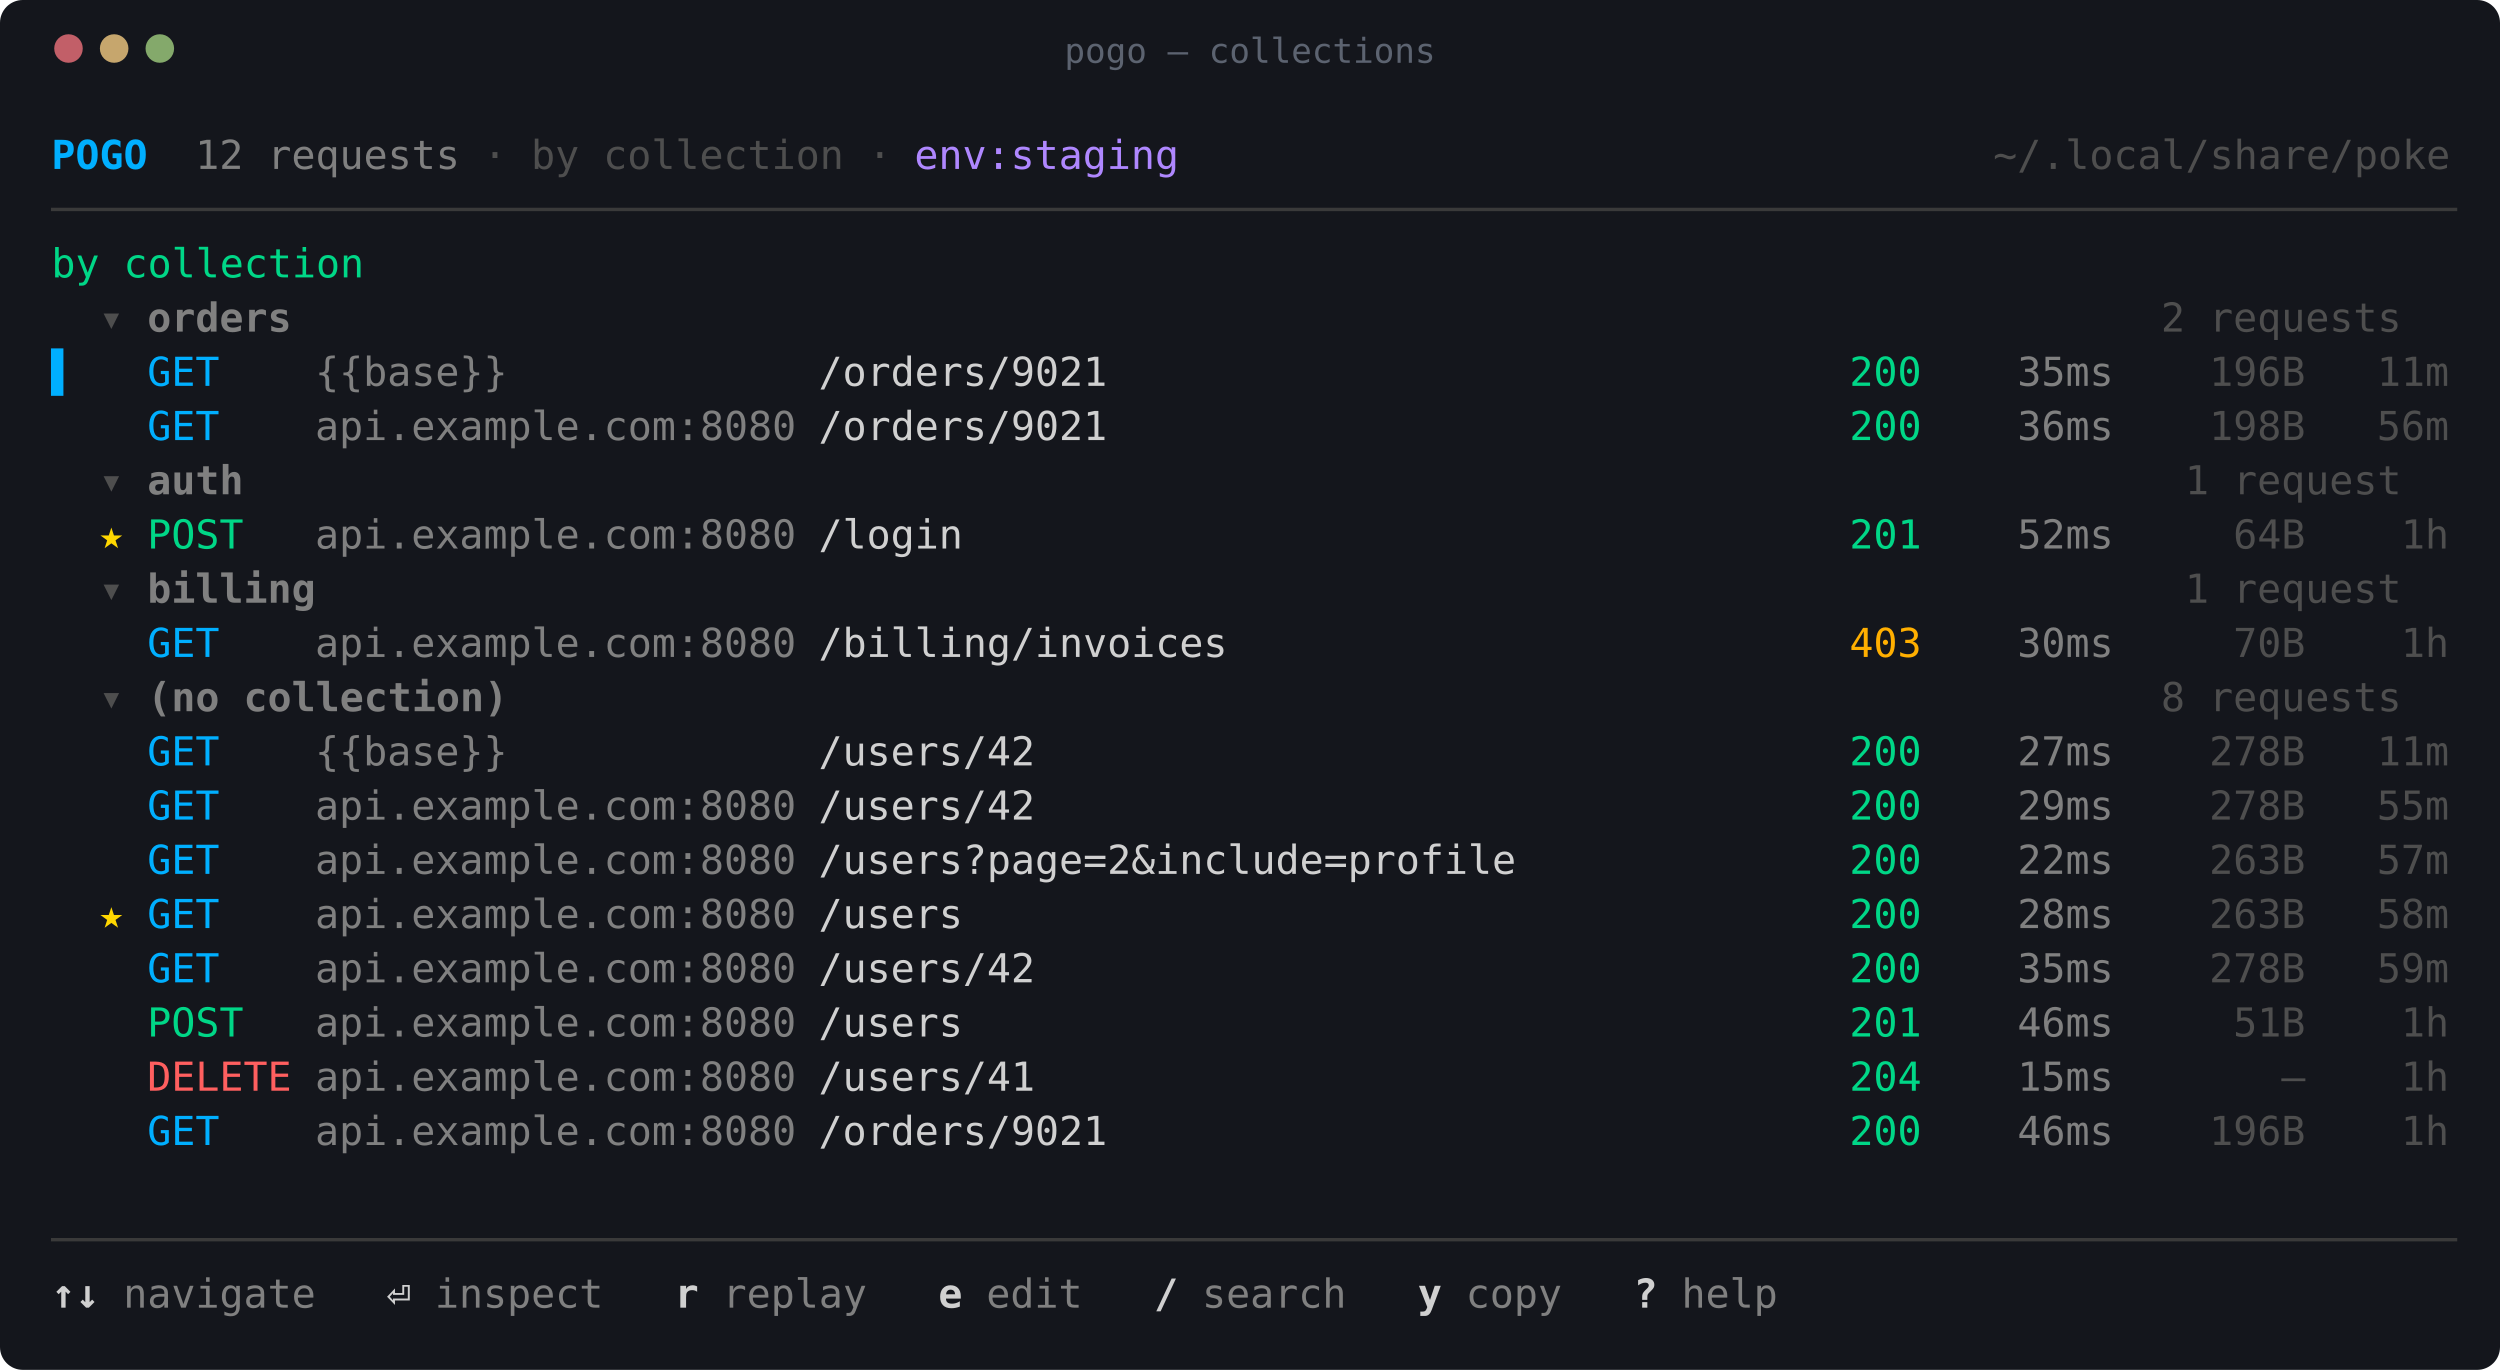
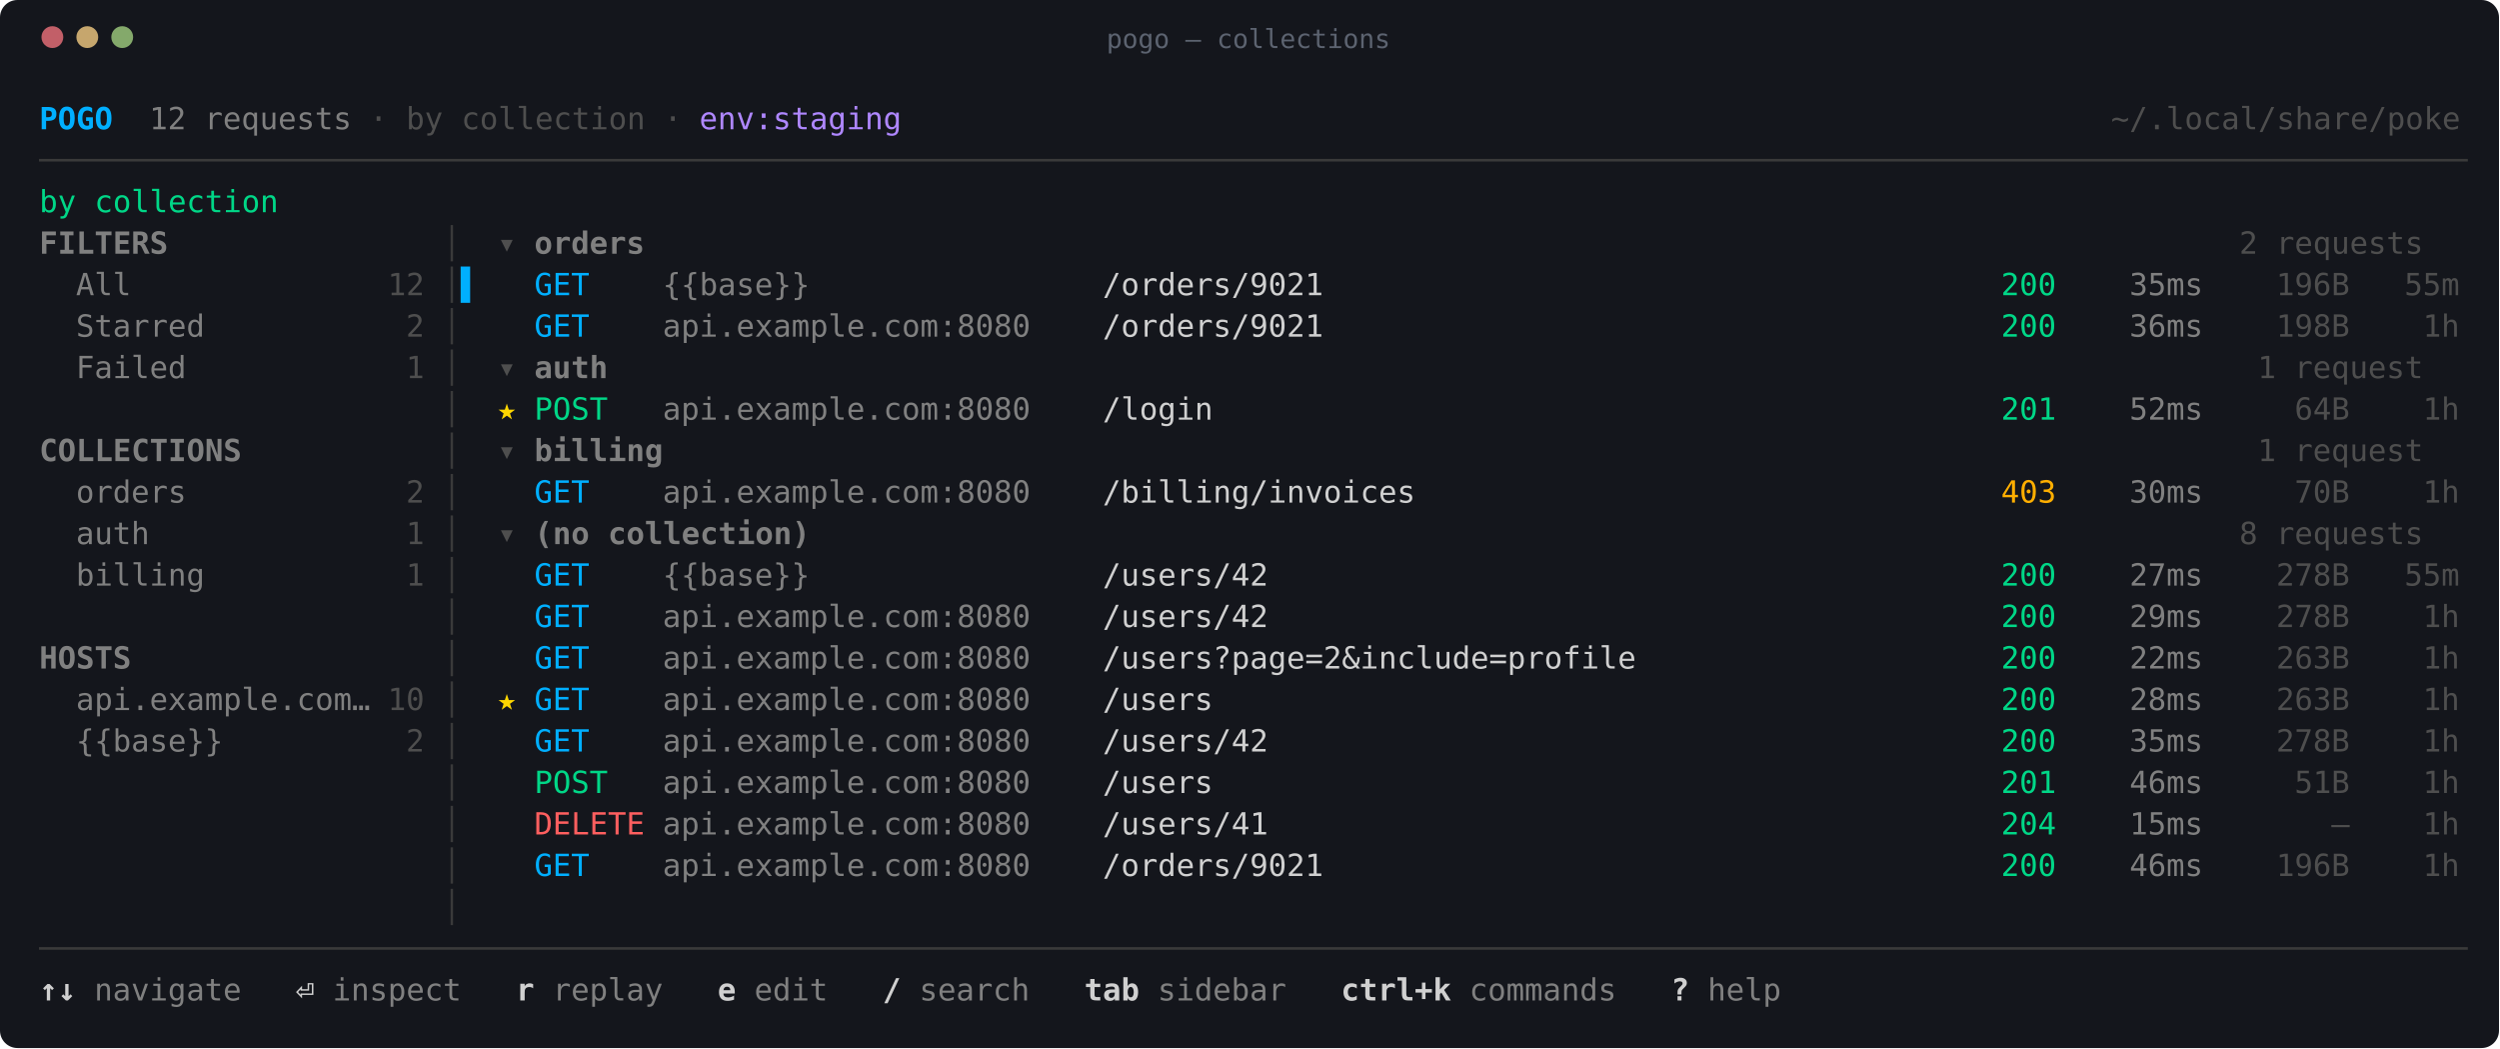
- <svg xmlns="http://www.w3.org/2000/svg" width="876" height="480" viewBox="0 0 876 480" font-family="ui-monospace,SFMono-Regular,Menlo,Consolas,'DejaVu Sans Mono',monospace" font-size="14.0">
-   <rect width="876" height="480" rx="8" fill="#14161c" />
+ <svg xmlns="http://www.w3.org/2000/svg" width="1145" height="480" viewBox="0 0 1145 480" font-family="ui-monospace,SFMono-Regular,Menlo,Consolas,'DejaVu Sans Mono',monospace" font-size="14.0">
+   <rect width="1145" height="480" rx="8" fill="#14161c" />
  <circle cx="24" cy="17" r="5" fill="#e06c75" opacity="0.85" />
  <circle cx="40" cy="17" r="5" fill="#e5c07b" opacity="0.85" />
  <circle cx="56" cy="17" r="5" fill="#98c379" opacity="0.85" />
-   <text x="438" y="22" fill="#5c6370" font-size="12" text-anchor="middle">pogo — collections</text>
+   <text x="572" y="22" fill="#5c6370" font-size="12" text-anchor="middle">pogo — collections</text>
  <text x="18.0" y="59.2" fill="#00afff" font-weight="600" xml:space="preserve">POGO</text>
  <text x="51.6" y="59.2" fill="#c8ccd4" xml:space="preserve">  </text>
  <text x="68.4" y="59.2" fill="#808080" xml:space="preserve">12 requests</text>
  <text x="160.8" y="59.2" fill="#4e4e4e" xml:space="preserve"> · by collection · </text>
  <text x="320.4" y="59.2" fill="#af87ff" xml:space="preserve">env:staging</text>
-   <text x="412.8" y="59.2" fill="#c8ccd4" xml:space="preserve">                                  </text>
-   <text x="698.4" y="59.2" fill="#4e4e4e" xml:space="preserve">~/.local/share/poke</text>
-   <text x="18.0" y="78.2" fill="#3a3a3a" xml:space="preserve">────────────────────────────────────────────────────────────────────────────────────────────────────</text>
+   <text x="412.8" y="59.2" fill="#c8ccd4" xml:space="preserve">                                                                  </text>
+   <text x="967.2" y="59.2" fill="#4e4e4e" xml:space="preserve">~/.local/share/poke</text>
+   <text x="18.0" y="78.2" fill="#3a3a3a" xml:space="preserve">────────────────────────────────────────────────────────────────────────────────────────────────────────────────────────────────────</text>
  <text x="18.0" y="97.2" fill="#00d787" xml:space="preserve">by collection</text>
-   <text x="127.2" y="97.2" fill="#c8ccd4" xml:space="preserve">                                                                                       </text>
-   <text x="18.0" y="116.2" fill="#c8ccd4" xml:space="preserve">  </text>
-   <text x="34.8" y="116.2" fill="#4e4e4e" xml:space="preserve">▾</text>
-   <text x="43.2" y="116.2" fill="#c8ccd4" xml:space="preserve"> </text>
-   <text x="51.6" y="116.2" fill="#808080" font-weight="600" xml:space="preserve">orders</text>
-   <text x="102.0" y="116.2" fill="#c8ccd4" xml:space="preserve">                                                                              </text>
-   <text x="757.2" y="116.2" fill="#4e4e4e" xml:space="preserve">2 requests</text>
-   <text x="841.2" y="116.2" fill="#c8ccd4" xml:space="preserve">  </text>
-   <text x="18.0" y="135.2" fill="#00afff" font-weight="600" xml:space="preserve">▌ </text>
-   <text x="34.8" y="135.2" fill="#c8ccd4" xml:space="preserve">  </text>
-   <text x="51.6" y="135.2" fill="#00afff" xml:space="preserve">GET    </text>
-   <text x="110.4" y="135.2" fill="#808080" xml:space="preserve">{{base}}            </text>
-   <text x="278.4" y="135.2" fill="#c8ccd4" xml:space="preserve"> </text>
-   <text x="286.8" y="135.2" fill="#d0d0d0" xml:space="preserve">/orders/9021                             </text>
-   <text x="631.2" y="135.2" fill="#c8ccd4" xml:space="preserve"> </text>
-   <text x="639.6" y="135.2" fill="#00d787" xml:space="preserve"> 200</text>
-   <text x="673.2" y="135.2" fill="#c8ccd4" xml:space="preserve"> </text>
-   <text x="681.6" y="135.2" fill="#808080" xml:space="preserve">   35ms</text>
-   <text x="740.4" y="135.2" fill="#c8ccd4" xml:space="preserve"> </text>
-   <text x="748.8" y="135.2" fill="#4e4e4e" xml:space="preserve">   196B</text>
-   <text x="807.6" y="135.2" fill="#c8ccd4" xml:space="preserve"> </text>
-   <text x="816.0" y="135.2" fill="#4e4e4e" xml:space="preserve">  11m</text>
-   <text x="18.0" y="154.2" fill="#c8ccd4" xml:space="preserve">    </text>
-   <text x="51.6" y="154.2" fill="#00afff" xml:space="preserve">GET    </text>
-   <text x="110.4" y="154.2" fill="#808080" xml:space="preserve">api.example.com:8080</text>
-   <text x="278.4" y="154.2" fill="#c8ccd4" xml:space="preserve"> </text>
-   <text x="286.8" y="154.2" fill="#d0d0d0" xml:space="preserve">/orders/9021                             </text>
-   <text x="631.2" y="154.2" fill="#c8ccd4" xml:space="preserve"> </text>
-   <text x="639.6" y="154.2" fill="#00d787" xml:space="preserve"> 200</text>
-   <text x="673.2" y="154.2" fill="#c8ccd4" xml:space="preserve"> </text>
-   <text x="681.6" y="154.2" fill="#808080" xml:space="preserve">   36ms</text>
-   <text x="740.4" y="154.2" fill="#c8ccd4" xml:space="preserve"> </text>
-   <text x="748.8" y="154.2" fill="#4e4e4e" xml:space="preserve">   198B</text>
-   <text x="807.6" y="154.2" fill="#c8ccd4" xml:space="preserve"> </text>
-   <text x="816.0" y="154.2" fill="#4e4e4e" xml:space="preserve">  56m</text>
+   <text x="127.2" y="97.2" fill="#c8ccd4" xml:space="preserve">                                                                                                                       </text>
+   <text x="18.0" y="116.2" fill="#808080" font-weight="600" xml:space="preserve">FILTERS</text>
+   <text x="76.8" y="116.2" fill="#c8ccd4" xml:space="preserve">               </text>
+   <text x="202.8" y="116.2" fill="#3a3a3a" xml:space="preserve">│</text>
+   <text x="211.2" y="116.2" fill="#c8ccd4" xml:space="preserve">  </text>
+   <text x="228.0" y="116.2" fill="#4e4e4e" xml:space="preserve">▾</text>
+   <text x="236.4" y="116.2" fill="#c8ccd4" xml:space="preserve"> </text>
+   <text x="244.8" y="116.2" fill="#808080" font-weight="600" xml:space="preserve">orders</text>
+   <text x="295.2" y="116.2" fill="#c8ccd4" xml:space="preserve">                                                                                       </text>
+   <text x="1026.0" y="116.2" fill="#4e4e4e" xml:space="preserve">2 requests</text>
+   <text x="1110.0" y="116.2" fill="#c8ccd4" xml:space="preserve">  </text>
+   <text x="18.0" y="135.2" fill="#c8ccd4" xml:space="preserve">  </text>
+   <text x="34.8" y="135.2" fill="#808080" xml:space="preserve">All</text>
+   <text x="60.0" y="135.2" fill="#c8ccd4" xml:space="preserve">              </text>
+   <text x="177.6" y="135.2" fill="#4e4e4e" xml:space="preserve">12</text>
+   <text x="194.4" y="135.2" fill="#c8ccd4" xml:space="preserve"> </text>
+   <text x="202.8" y="135.2" fill="#3a3a3a" xml:space="preserve">│</text>
+   <text x="211.2" y="135.2" fill="#00afff" font-weight="600" xml:space="preserve">▌ </text>
+   <text x="228.0" y="135.2" fill="#c8ccd4" xml:space="preserve">  </text>
+   <text x="244.8" y="135.2" fill="#00afff" xml:space="preserve">GET    </text>
+   <text x="303.6" y="135.2" fill="#808080" xml:space="preserve">{{base}}               </text>
+   <text x="496.8" y="135.2" fill="#c8ccd4" xml:space="preserve"> </text>
+   <text x="505.2" y="135.2" fill="#d0d0d0" xml:space="preserve">/orders/9021                                   </text>
+   <text x="900.0" y="135.2" fill="#c8ccd4" xml:space="preserve"> </text>
+   <text x="908.4" y="135.2" fill="#00d787" xml:space="preserve"> 200</text>
+   <text x="942.0" y="135.2" fill="#c8ccd4" xml:space="preserve"> </text>
+   <text x="950.4" y="135.2" fill="#808080" xml:space="preserve">   35ms</text>
+   <text x="1009.2" y="135.2" fill="#c8ccd4" xml:space="preserve"> </text>
+   <text x="1017.6" y="135.2" fill="#4e4e4e" xml:space="preserve">   196B</text>
+   <text x="1076.4" y="135.2" fill="#c8ccd4" xml:space="preserve"> </text>
+   <text x="1084.8" y="135.2" fill="#4e4e4e" xml:space="preserve">  55m</text>
+   <text x="18.0" y="154.2" fill="#c8ccd4" xml:space="preserve">  </text>
+   <text x="34.8" y="154.2" fill="#808080" xml:space="preserve">Starred</text>
+   <text x="93.6" y="154.2" fill="#c8ccd4" xml:space="preserve">           </text>
+   <text x="186.0" y="154.2" fill="#4e4e4e" xml:space="preserve">2</text>
+   <text x="194.4" y="154.2" fill="#c8ccd4" xml:space="preserve"> </text>
+   <text x="202.8" y="154.2" fill="#3a3a3a" xml:space="preserve">│</text>
+   <text x="211.2" y="154.2" fill="#c8ccd4" xml:space="preserve">    </text>
+   <text x="244.8" y="154.2" fill="#00afff" xml:space="preserve">GET    </text>
+   <text x="303.6" y="154.2" fill="#808080" xml:space="preserve">api.example.com:8080   </text>
+   <text x="496.8" y="154.2" fill="#c8ccd4" xml:space="preserve"> </text>
+   <text x="505.2" y="154.2" fill="#d0d0d0" xml:space="preserve">/orders/9021                                   </text>
+   <text x="900.0" y="154.2" fill="#c8ccd4" xml:space="preserve"> </text>
+   <text x="908.4" y="154.2" fill="#00d787" xml:space="preserve"> 200</text>
+   <text x="942.0" y="154.2" fill="#c8ccd4" xml:space="preserve"> </text>
+   <text x="950.4" y="154.2" fill="#808080" xml:space="preserve">   36ms</text>
+   <text x="1009.2" y="154.2" fill="#c8ccd4" xml:space="preserve"> </text>
+   <text x="1017.6" y="154.2" fill="#4e4e4e" xml:space="preserve">   198B</text>
+   <text x="1076.4" y="154.2" fill="#c8ccd4" xml:space="preserve"> </text>
+   <text x="1084.8" y="154.2" fill="#4e4e4e" xml:space="preserve">   1h</text>
  <text x="18.0" y="173.2" fill="#c8ccd4" xml:space="preserve">  </text>
-   <text x="34.8" y="173.2" fill="#4e4e4e" xml:space="preserve">▾</text>
-   <text x="43.2" y="173.2" fill="#c8ccd4" xml:space="preserve"> </text>
-   <text x="51.6" y="173.2" fill="#808080" font-weight="600" xml:space="preserve">auth</text>
-   <text x="85.2" y="173.2" fill="#c8ccd4" xml:space="preserve">                                                                                 </text>
-   <text x="765.6" y="173.2" fill="#4e4e4e" xml:space="preserve">1 request</text>
-   <text x="841.2" y="173.2" fill="#c8ccd4" xml:space="preserve">  </text>
-   <text x="18.0" y="192.2" fill="#c8ccd4" xml:space="preserve">  </text>
-   <text x="34.8" y="192.2" fill="#ffd700" xml:space="preserve">★</text>
-   <text x="43.2" y="192.2" fill="#c8ccd4" xml:space="preserve"> </text>
-   <text x="51.6" y="192.2" fill="#00d787" xml:space="preserve">POST   </text>
-   <text x="110.4" y="192.2" fill="#808080" xml:space="preserve">api.example.com:8080</text>
-   <text x="278.4" y="192.2" fill="#c8ccd4" xml:space="preserve"> </text>
-   <text x="286.8" y="192.2" fill="#d0d0d0" xml:space="preserve">/login                                   </text>
-   <text x="631.2" y="192.2" fill="#c8ccd4" xml:space="preserve"> </text>
-   <text x="639.6" y="192.2" fill="#00d787" xml:space="preserve"> 201</text>
-   <text x="673.2" y="192.2" fill="#c8ccd4" xml:space="preserve"> </text>
-   <text x="681.6" y="192.2" fill="#808080" xml:space="preserve">   52ms</text>
-   <text x="740.4" y="192.2" fill="#c8ccd4" xml:space="preserve"> </text>
-   <text x="748.8" y="192.2" fill="#4e4e4e" xml:space="preserve">    64B</text>
-   <text x="807.6" y="192.2" fill="#c8ccd4" xml:space="preserve"> </text>
-   <text x="816.0" y="192.2" fill="#4e4e4e" xml:space="preserve">   1h</text>
-   <text x="18.0" y="211.2" fill="#c8ccd4" xml:space="preserve">  </text>
-   <text x="34.8" y="211.2" fill="#4e4e4e" xml:space="preserve">▾</text>
-   <text x="43.2" y="211.2" fill="#c8ccd4" xml:space="preserve"> </text>
-   <text x="51.6" y="211.2" fill="#808080" font-weight="600" xml:space="preserve">billing</text>
-   <text x="110.4" y="211.2" fill="#c8ccd4" xml:space="preserve">                                                                              </text>
-   <text x="765.6" y="211.2" fill="#4e4e4e" xml:space="preserve">1 request</text>
-   <text x="841.2" y="211.2" fill="#c8ccd4" xml:space="preserve">  </text>
-   <text x="18.0" y="230.2" fill="#c8ccd4" xml:space="preserve">    </text>
-   <text x="51.6" y="230.2" fill="#00afff" xml:space="preserve">GET    </text>
-   <text x="110.4" y="230.2" fill="#808080" xml:space="preserve">api.example.com:8080</text>
-   <text x="278.4" y="230.2" fill="#c8ccd4" xml:space="preserve"> </text>
-   <text x="286.8" y="230.2" fill="#d0d0d0" xml:space="preserve">/billing/invoices                        </text>
-   <text x="631.2" y="230.2" fill="#c8ccd4" xml:space="preserve"> </text>
-   <text x="639.6" y="230.2" fill="#ffaf00" xml:space="preserve"> 403</text>
-   <text x="673.2" y="230.2" fill="#c8ccd4" xml:space="preserve"> </text>
-   <text x="681.6" y="230.2" fill="#808080" xml:space="preserve">   30ms</text>
-   <text x="740.4" y="230.2" fill="#c8ccd4" xml:space="preserve"> </text>
-   <text x="748.8" y="230.2" fill="#4e4e4e" xml:space="preserve">    70B</text>
-   <text x="807.6" y="230.2" fill="#c8ccd4" xml:space="preserve"> </text>
-   <text x="816.0" y="230.2" fill="#4e4e4e" xml:space="preserve">   1h</text>
+   <text x="34.8" y="173.2" fill="#808080" xml:space="preserve">Failed</text>
+   <text x="85.2" y="173.2" fill="#c8ccd4" xml:space="preserve">            </text>
+   <text x="186.0" y="173.2" fill="#4e4e4e" xml:space="preserve">1</text>
+   <text x="194.4" y="173.2" fill="#c8ccd4" xml:space="preserve"> </text>
+   <text x="202.8" y="173.2" fill="#3a3a3a" xml:space="preserve">│</text>
+   <text x="211.2" y="173.2" fill="#c8ccd4" xml:space="preserve">  </text>
+   <text x="228.0" y="173.2" fill="#4e4e4e" xml:space="preserve">▾</text>
+   <text x="236.4" y="173.2" fill="#c8ccd4" xml:space="preserve"> </text>
+   <text x="244.8" y="173.2" fill="#808080" font-weight="600" xml:space="preserve">auth</text>
+   <text x="278.4" y="173.2" fill="#c8ccd4" xml:space="preserve">                                                                                          </text>
+   <text x="1034.4" y="173.2" fill="#4e4e4e" xml:space="preserve">1 request</text>
+   <text x="1110.0" y="173.2" fill="#c8ccd4" xml:space="preserve">  </text>
+   <text x="18.0" y="192.2" fill="#c8ccd4" xml:space="preserve">                      </text>
+   <text x="202.8" y="192.2" fill="#3a3a3a" xml:space="preserve">│</text>
+   <text x="211.2" y="192.2" fill="#c8ccd4" xml:space="preserve">  </text>
+   <text x="228.0" y="192.2" fill="#ffd700" xml:space="preserve">★</text>
+   <text x="236.4" y="192.2" fill="#c8ccd4" xml:space="preserve"> </text>
+   <text x="244.8" y="192.2" fill="#00d787" xml:space="preserve">POST   </text>
+   <text x="303.6" y="192.2" fill="#808080" xml:space="preserve">api.example.com:8080   </text>
+   <text x="496.8" y="192.2" fill="#c8ccd4" xml:space="preserve"> </text>
+   <text x="505.2" y="192.2" fill="#d0d0d0" xml:space="preserve">/login                                         </text>
+   <text x="900.0" y="192.2" fill="#c8ccd4" xml:space="preserve"> </text>
+   <text x="908.4" y="192.2" fill="#00d787" xml:space="preserve"> 201</text>
+   <text x="942.0" y="192.2" fill="#c8ccd4" xml:space="preserve"> </text>
+   <text x="950.4" y="192.2" fill="#808080" xml:space="preserve">   52ms</text>
+   <text x="1009.2" y="192.2" fill="#c8ccd4" xml:space="preserve"> </text>
+   <text x="1017.6" y="192.2" fill="#4e4e4e" xml:space="preserve">    64B</text>
+   <text x="1076.4" y="192.2" fill="#c8ccd4" xml:space="preserve"> </text>
+   <text x="1084.8" y="192.2" fill="#4e4e4e" xml:space="preserve">   1h</text>
+   <text x="18.0" y="211.2" fill="#808080" font-weight="600" xml:space="preserve">COLLECTIONS</text>
+   <text x="110.4" y="211.2" fill="#c8ccd4" xml:space="preserve">           </text>
+   <text x="202.8" y="211.2" fill="#3a3a3a" xml:space="preserve">│</text>
+   <text x="211.2" y="211.2" fill="#c8ccd4" xml:space="preserve">  </text>
+   <text x="228.0" y="211.2" fill="#4e4e4e" xml:space="preserve">▾</text>
+   <text x="236.4" y="211.2" fill="#c8ccd4" xml:space="preserve"> </text>
+   <text x="244.8" y="211.2" fill="#808080" font-weight="600" xml:space="preserve">billing</text>
+   <text x="303.6" y="211.2" fill="#c8ccd4" xml:space="preserve">                                                                                       </text>
+   <text x="1034.4" y="211.2" fill="#4e4e4e" xml:space="preserve">1 request</text>
+   <text x="1110.0" y="211.2" fill="#c8ccd4" xml:space="preserve">  </text>
+   <text x="18.0" y="230.2" fill="#c8ccd4" xml:space="preserve">  </text>
+   <text x="34.8" y="230.2" fill="#808080" xml:space="preserve">orders</text>
+   <text x="85.2" y="230.2" fill="#c8ccd4" xml:space="preserve">            </text>
+   <text x="186.0" y="230.2" fill="#4e4e4e" xml:space="preserve">2</text>
+   <text x="194.4" y="230.2" fill="#c8ccd4" xml:space="preserve"> </text>
+   <text x="202.8" y="230.2" fill="#3a3a3a" xml:space="preserve">│</text>
+   <text x="211.2" y="230.2" fill="#c8ccd4" xml:space="preserve">    </text>
+   <text x="244.8" y="230.2" fill="#00afff" xml:space="preserve">GET    </text>
+   <text x="303.6" y="230.2" fill="#808080" xml:space="preserve">api.example.com:8080   </text>
+   <text x="496.8" y="230.2" fill="#c8ccd4" xml:space="preserve"> </text>
+   <text x="505.2" y="230.2" fill="#d0d0d0" xml:space="preserve">/billing/invoices                              </text>
+   <text x="900.0" y="230.2" fill="#c8ccd4" xml:space="preserve"> </text>
+   <text x="908.4" y="230.2" fill="#ffaf00" xml:space="preserve"> 403</text>
+   <text x="942.0" y="230.2" fill="#c8ccd4" xml:space="preserve"> </text>
+   <text x="950.4" y="230.2" fill="#808080" xml:space="preserve">   30ms</text>
+   <text x="1009.2" y="230.2" fill="#c8ccd4" xml:space="preserve"> </text>
+   <text x="1017.6" y="230.2" fill="#4e4e4e" xml:space="preserve">    70B</text>
+   <text x="1076.4" y="230.2" fill="#c8ccd4" xml:space="preserve"> </text>
+   <text x="1084.8" y="230.2" fill="#4e4e4e" xml:space="preserve">   1h</text>
  <text x="18.0" y="249.2" fill="#c8ccd4" xml:space="preserve">  </text>
-   <text x="34.8" y="249.2" fill="#4e4e4e" xml:space="preserve">▾</text>
-   <text x="43.2" y="249.2" fill="#c8ccd4" xml:space="preserve"> </text>
-   <text x="51.6" y="249.2" fill="#808080" font-weight="600" xml:space="preserve">(no collection)</text>
-   <text x="177.6" y="249.2" fill="#c8ccd4" xml:space="preserve">                                                                     </text>
-   <text x="757.2" y="249.2" fill="#4e4e4e" xml:space="preserve">8 requests</text>
-   <text x="841.2" y="249.2" fill="#c8ccd4" xml:space="preserve">  </text>
-   <text x="18.0" y="268.2" fill="#c8ccd4" xml:space="preserve">    </text>
-   <text x="51.6" y="268.2" fill="#00afff" xml:space="preserve">GET    </text>
-   <text x="110.4" y="268.2" fill="#808080" xml:space="preserve">{{base}}            </text>
-   <text x="278.4" y="268.2" fill="#c8ccd4" xml:space="preserve"> </text>
-   <text x="286.8" y="268.2" fill="#d0d0d0" xml:space="preserve">/users/42                                </text>
-   <text x="631.2" y="268.2" fill="#c8ccd4" xml:space="preserve"> </text>
-   <text x="639.6" y="268.2" fill="#00d787" xml:space="preserve"> 200</text>
-   <text x="673.2" y="268.2" fill="#c8ccd4" xml:space="preserve"> </text>
-   <text x="681.6" y="268.2" fill="#808080" xml:space="preserve">   27ms</text>
-   <text x="740.4" y="268.2" fill="#c8ccd4" xml:space="preserve"> </text>
-   <text x="748.8" y="268.2" fill="#4e4e4e" xml:space="preserve">   278B</text>
-   <text x="807.6" y="268.2" fill="#c8ccd4" xml:space="preserve"> </text>
-   <text x="816.0" y="268.2" fill="#4e4e4e" xml:space="preserve">  11m</text>
-   <text x="18.0" y="287.2" fill="#c8ccd4" xml:space="preserve">    </text>
-   <text x="51.6" y="287.2" fill="#00afff" xml:space="preserve">GET    </text>
-   <text x="110.4" y="287.2" fill="#808080" xml:space="preserve">api.example.com:8080</text>
-   <text x="278.4" y="287.2" fill="#c8ccd4" xml:space="preserve"> </text>
-   <text x="286.8" y="287.2" fill="#d0d0d0" xml:space="preserve">/users/42                                </text>
-   <text x="631.2" y="287.2" fill="#c8ccd4" xml:space="preserve"> </text>
-   <text x="639.6" y="287.2" fill="#00d787" xml:space="preserve"> 200</text>
-   <text x="673.2" y="287.2" fill="#c8ccd4" xml:space="preserve"> </text>
-   <text x="681.6" y="287.2" fill="#808080" xml:space="preserve">   29ms</text>
-   <text x="740.4" y="287.2" fill="#c8ccd4" xml:space="preserve"> </text>
-   <text x="748.8" y="287.2" fill="#4e4e4e" xml:space="preserve">   278B</text>
-   <text x="807.6" y="287.2" fill="#c8ccd4" xml:space="preserve"> </text>
-   <text x="816.0" y="287.2" fill="#4e4e4e" xml:space="preserve">  55m</text>
-   <text x="18.0" y="306.2" fill="#c8ccd4" xml:space="preserve">    </text>
-   <text x="51.6" y="306.2" fill="#00afff" xml:space="preserve">GET    </text>
-   <text x="110.4" y="306.2" fill="#808080" xml:space="preserve">api.example.com:8080</text>
-   <text x="278.4" y="306.2" fill="#c8ccd4" xml:space="preserve"> </text>
-   <text x="286.8" y="306.2" fill="#d0d0d0" xml:space="preserve">/users?page=2&amp;include=profile            </text>
-   <text x="631.2" y="306.2" fill="#c8ccd4" xml:space="preserve"> </text>
-   <text x="639.6" y="306.2" fill="#00d787" xml:space="preserve"> 200</text>
-   <text x="673.2" y="306.2" fill="#c8ccd4" xml:space="preserve"> </text>
-   <text x="681.6" y="306.2" fill="#808080" xml:space="preserve">   22ms</text>
-   <text x="740.4" y="306.2" fill="#c8ccd4" xml:space="preserve"> </text>
-   <text x="748.8" y="306.2" fill="#4e4e4e" xml:space="preserve">   263B</text>
-   <text x="807.6" y="306.2" fill="#c8ccd4" xml:space="preserve"> </text>
-   <text x="816.0" y="306.2" fill="#4e4e4e" xml:space="preserve">  57m</text>
+   <text x="34.8" y="249.2" fill="#808080" xml:space="preserve">auth</text>
+   <text x="68.4" y="249.2" fill="#c8ccd4" xml:space="preserve">              </text>
+   <text x="186.0" y="249.2" fill="#4e4e4e" xml:space="preserve">1</text>
+   <text x="194.4" y="249.2" fill="#c8ccd4" xml:space="preserve"> </text>
+   <text x="202.8" y="249.2" fill="#3a3a3a" xml:space="preserve">│</text>
+   <text x="211.2" y="249.2" fill="#c8ccd4" xml:space="preserve">  </text>
+   <text x="228.0" y="249.2" fill="#4e4e4e" xml:space="preserve">▾</text>
+   <text x="236.4" y="249.2" fill="#c8ccd4" xml:space="preserve"> </text>
+   <text x="244.8" y="249.2" fill="#808080" font-weight="600" xml:space="preserve">(no collection)</text>
+   <text x="370.8" y="249.2" fill="#c8ccd4" xml:space="preserve">                                                                              </text>
+   <text x="1026.0" y="249.2" fill="#4e4e4e" xml:space="preserve">8 requests</text>
+   <text x="1110.0" y="249.2" fill="#c8ccd4" xml:space="preserve">  </text>
+   <text x="18.0" y="268.2" fill="#c8ccd4" xml:space="preserve">  </text>
+   <text x="34.8" y="268.2" fill="#808080" xml:space="preserve">billing</text>
+   <text x="93.6" y="268.2" fill="#c8ccd4" xml:space="preserve">           </text>
+   <text x="186.0" y="268.2" fill="#4e4e4e" xml:space="preserve">1</text>
+   <text x="194.4" y="268.2" fill="#c8ccd4" xml:space="preserve"> </text>
+   <text x="202.8" y="268.2" fill="#3a3a3a" xml:space="preserve">│</text>
+   <text x="211.2" y="268.2" fill="#c8ccd4" xml:space="preserve">    </text>
+   <text x="244.8" y="268.2" fill="#00afff" xml:space="preserve">GET    </text>
+   <text x="303.6" y="268.2" fill="#808080" xml:space="preserve">{{base}}               </text>
+   <text x="496.8" y="268.2" fill="#c8ccd4" xml:space="preserve"> </text>
+   <text x="505.2" y="268.2" fill="#d0d0d0" xml:space="preserve">/users/42                                      </text>
+   <text x="900.0" y="268.2" fill="#c8ccd4" xml:space="preserve"> </text>
+   <text x="908.4" y="268.2" fill="#00d787" xml:space="preserve"> 200</text>
+   <text x="942.0" y="268.2" fill="#c8ccd4" xml:space="preserve"> </text>
+   <text x="950.4" y="268.2" fill="#808080" xml:space="preserve">   27ms</text>
+   <text x="1009.2" y="268.2" fill="#c8ccd4" xml:space="preserve"> </text>
+   <text x="1017.6" y="268.2" fill="#4e4e4e" xml:space="preserve">   278B</text>
+   <text x="1076.4" y="268.2" fill="#c8ccd4" xml:space="preserve"> </text>
+   <text x="1084.8" y="268.2" fill="#4e4e4e" xml:space="preserve">  55m</text>
+   <text x="18.0" y="287.2" fill="#c8ccd4" xml:space="preserve">                      </text>
+   <text x="202.8" y="287.2" fill="#3a3a3a" xml:space="preserve">│</text>
+   <text x="211.2" y="287.2" fill="#c8ccd4" xml:space="preserve">    </text>
+   <text x="244.8" y="287.2" fill="#00afff" xml:space="preserve">GET    </text>
+   <text x="303.6" y="287.2" fill="#808080" xml:space="preserve">api.example.com:8080   </text>
+   <text x="496.8" y="287.2" fill="#c8ccd4" xml:space="preserve"> </text>
+   <text x="505.2" y="287.2" fill="#d0d0d0" xml:space="preserve">/users/42                                      </text>
+   <text x="900.0" y="287.2" fill="#c8ccd4" xml:space="preserve"> </text>
+   <text x="908.4" y="287.2" fill="#00d787" xml:space="preserve"> 200</text>
+   <text x="942.0" y="287.2" fill="#c8ccd4" xml:space="preserve"> </text>
+   <text x="950.4" y="287.2" fill="#808080" xml:space="preserve">   29ms</text>
+   <text x="1009.2" y="287.2" fill="#c8ccd4" xml:space="preserve"> </text>
+   <text x="1017.6" y="287.2" fill="#4e4e4e" xml:space="preserve">   278B</text>
+   <text x="1076.4" y="287.2" fill="#c8ccd4" xml:space="preserve"> </text>
+   <text x="1084.8" y="287.2" fill="#4e4e4e" xml:space="preserve">   1h</text>
+   <text x="18.0" y="306.2" fill="#808080" font-weight="600" xml:space="preserve">HOSTS</text>
+   <text x="60.0" y="306.2" fill="#c8ccd4" xml:space="preserve">                 </text>
+   <text x="202.8" y="306.2" fill="#3a3a3a" xml:space="preserve">│</text>
+   <text x="211.2" y="306.2" fill="#c8ccd4" xml:space="preserve">    </text>
+   <text x="244.8" y="306.2" fill="#00afff" xml:space="preserve">GET    </text>
+   <text x="303.6" y="306.2" fill="#808080" xml:space="preserve">api.example.com:8080   </text>
+   <text x="496.8" y="306.2" fill="#c8ccd4" xml:space="preserve"> </text>
+   <text x="505.2" y="306.2" fill="#d0d0d0" xml:space="preserve">/users?page=2&amp;include=profile                  </text>
+   <text x="900.0" y="306.2" fill="#c8ccd4" xml:space="preserve"> </text>
+   <text x="908.4" y="306.2" fill="#00d787" xml:space="preserve"> 200</text>
+   <text x="942.0" y="306.2" fill="#c8ccd4" xml:space="preserve"> </text>
+   <text x="950.4" y="306.2" fill="#808080" xml:space="preserve">   22ms</text>
+   <text x="1009.2" y="306.2" fill="#c8ccd4" xml:space="preserve"> </text>
+   <text x="1017.6" y="306.2" fill="#4e4e4e" xml:space="preserve">   263B</text>
+   <text x="1076.4" y="306.2" fill="#c8ccd4" xml:space="preserve"> </text>
+   <text x="1084.8" y="306.2" fill="#4e4e4e" xml:space="preserve">   1h</text>
  <text x="18.0" y="325.2" fill="#c8ccd4" xml:space="preserve">  </text>
-   <text x="34.8" y="325.2" fill="#ffd700" xml:space="preserve">★</text>
-   <text x="43.2" y="325.2" fill="#c8ccd4" xml:space="preserve"> </text>
-   <text x="51.6" y="325.2" fill="#00afff" xml:space="preserve">GET    </text>
-   <text x="110.4" y="325.2" fill="#808080" xml:space="preserve">api.example.com:8080</text>
-   <text x="278.4" y="325.2" fill="#c8ccd4" xml:space="preserve"> </text>
-   <text x="286.8" y="325.2" fill="#d0d0d0" xml:space="preserve">/users                                   </text>
-   <text x="631.2" y="325.2" fill="#c8ccd4" xml:space="preserve"> </text>
-   <text x="639.6" y="325.2" fill="#00d787" xml:space="preserve"> 200</text>
-   <text x="673.2" y="325.2" fill="#c8ccd4" xml:space="preserve"> </text>
-   <text x="681.6" y="325.2" fill="#808080" xml:space="preserve">   28ms</text>
-   <text x="740.4" y="325.2" fill="#c8ccd4" xml:space="preserve"> </text>
-   <text x="748.8" y="325.2" fill="#4e4e4e" xml:space="preserve">   263B</text>
-   <text x="807.6" y="325.2" fill="#c8ccd4" xml:space="preserve"> </text>
-   <text x="816.0" y="325.2" fill="#4e4e4e" xml:space="preserve">  58m</text>
-   <text x="18.0" y="344.2" fill="#c8ccd4" xml:space="preserve">    </text>
-   <text x="51.6" y="344.2" fill="#00afff" xml:space="preserve">GET    </text>
-   <text x="110.4" y="344.2" fill="#808080" xml:space="preserve">api.example.com:8080</text>
-   <text x="278.4" y="344.2" fill="#c8ccd4" xml:space="preserve"> </text>
-   <text x="286.8" y="344.2" fill="#d0d0d0" xml:space="preserve">/users/42                                </text>
-   <text x="631.2" y="344.2" fill="#c8ccd4" xml:space="preserve"> </text>
-   <text x="639.6" y="344.2" fill="#00d787" xml:space="preserve"> 200</text>
-   <text x="673.2" y="344.2" fill="#c8ccd4" xml:space="preserve"> </text>
-   <text x="681.6" y="344.2" fill="#808080" xml:space="preserve">   35ms</text>
-   <text x="740.4" y="344.2" fill="#c8ccd4" xml:space="preserve"> </text>
-   <text x="748.8" y="344.2" fill="#4e4e4e" xml:space="preserve">   278B</text>
-   <text x="807.6" y="344.2" fill="#c8ccd4" xml:space="preserve"> </text>
-   <text x="816.0" y="344.2" fill="#4e4e4e" xml:space="preserve">  59m</text>
-   <text x="18.0" y="363.2" fill="#c8ccd4" xml:space="preserve">    </text>
-   <text x="51.6" y="363.2" fill="#00d787" xml:space="preserve">POST   </text>
-   <text x="110.4" y="363.2" fill="#808080" xml:space="preserve">api.example.com:8080</text>
-   <text x="278.4" y="363.2" fill="#c8ccd4" xml:space="preserve"> </text>
-   <text x="286.8" y="363.2" fill="#d0d0d0" xml:space="preserve">/users                                   </text>
-   <text x="631.2" y="363.2" fill="#c8ccd4" xml:space="preserve"> </text>
-   <text x="639.6" y="363.2" fill="#00d787" xml:space="preserve"> 201</text>
-   <text x="673.2" y="363.2" fill="#c8ccd4" xml:space="preserve"> </text>
-   <text x="681.6" y="363.2" fill="#808080" xml:space="preserve">   46ms</text>
-   <text x="740.4" y="363.2" fill="#c8ccd4" xml:space="preserve"> </text>
-   <text x="748.8" y="363.2" fill="#4e4e4e" xml:space="preserve">    51B</text>
-   <text x="807.6" y="363.2" fill="#c8ccd4" xml:space="preserve"> </text>
-   <text x="816.0" y="363.2" fill="#4e4e4e" xml:space="preserve">   1h</text>
-   <text x="18.0" y="382.2" fill="#c8ccd4" xml:space="preserve">    </text>
-   <text x="51.6" y="382.2" fill="#ff5f5f" xml:space="preserve">DELETE </text>
-   <text x="110.4" y="382.2" fill="#808080" xml:space="preserve">api.example.com:8080</text>
-   <text x="278.4" y="382.2" fill="#c8ccd4" xml:space="preserve"> </text>
-   <text x="286.8" y="382.2" fill="#d0d0d0" xml:space="preserve">/users/41                                </text>
-   <text x="631.2" y="382.2" fill="#c8ccd4" xml:space="preserve"> </text>
-   <text x="639.6" y="382.2" fill="#00d787" xml:space="preserve"> 204</text>
-   <text x="673.2" y="382.2" fill="#c8ccd4" xml:space="preserve"> </text>
-   <text x="681.6" y="382.2" fill="#808080" xml:space="preserve">   15ms</text>
-   <text x="740.4" y="382.2" fill="#c8ccd4" xml:space="preserve"> </text>
-   <text x="748.8" y="382.2" fill="#4e4e4e" xml:space="preserve">      —</text>
-   <text x="807.6" y="382.2" fill="#c8ccd4" xml:space="preserve"> </text>
-   <text x="816.0" y="382.2" fill="#4e4e4e" xml:space="preserve">   1h</text>
-   <text x="18.0" y="401.2" fill="#c8ccd4" xml:space="preserve">    </text>
-   <text x="51.6" y="401.2" fill="#00afff" xml:space="preserve">GET    </text>
-   <text x="110.4" y="401.2" fill="#808080" xml:space="preserve">api.example.com:8080</text>
-   <text x="278.4" y="401.2" fill="#c8ccd4" xml:space="preserve"> </text>
-   <text x="286.8" y="401.2" fill="#d0d0d0" xml:space="preserve">/orders/9021                             </text>
-   <text x="631.2" y="401.2" fill="#c8ccd4" xml:space="preserve"> </text>
-   <text x="639.6" y="401.2" fill="#00d787" xml:space="preserve"> 200</text>
-   <text x="673.2" y="401.2" fill="#c8ccd4" xml:space="preserve"> </text>
-   <text x="681.6" y="401.2" fill="#808080" xml:space="preserve">   46ms</text>
-   <text x="740.4" y="401.2" fill="#c8ccd4" xml:space="preserve"> </text>
-   <text x="748.8" y="401.2" fill="#4e4e4e" xml:space="preserve">   196B</text>
-   <text x="807.6" y="401.2" fill="#c8ccd4" xml:space="preserve"> </text>
-   <text x="816.0" y="401.2" fill="#4e4e4e" xml:space="preserve">   1h</text>
-   <text x="18.0" y="420.2" fill="#c8ccd4" xml:space="preserve">                                                                                                    </text>
-   <text x="18.0" y="439.2" fill="#3a3a3a" xml:space="preserve">────────────────────────────────────────────────────────────────────────────────────────────────────</text>
+   <text x="34.8" y="325.2" fill="#808080" xml:space="preserve">api.example.com…</text>
+   <text x="169.2" y="325.2" fill="#c8ccd4" xml:space="preserve"> </text>
+   <text x="177.6" y="325.2" fill="#4e4e4e" xml:space="preserve">10</text>
+   <text x="194.4" y="325.2" fill="#c8ccd4" xml:space="preserve"> </text>
+   <text x="202.8" y="325.2" fill="#3a3a3a" xml:space="preserve">│</text>
+   <text x="211.2" y="325.2" fill="#c8ccd4" xml:space="preserve">  </text>
+   <text x="228.0" y="325.2" fill="#ffd700" xml:space="preserve">★</text>
+   <text x="236.4" y="325.2" fill="#c8ccd4" xml:space="preserve"> </text>
+   <text x="244.8" y="325.2" fill="#00afff" xml:space="preserve">GET    </text>
+   <text x="303.6" y="325.2" fill="#808080" xml:space="preserve">api.example.com:8080   </text>
+   <text x="496.8" y="325.2" fill="#c8ccd4" xml:space="preserve"> </text>
+   <text x="505.2" y="325.2" fill="#d0d0d0" xml:space="preserve">/users                                         </text>
+   <text x="900.0" y="325.2" fill="#c8ccd4" xml:space="preserve"> </text>
+   <text x="908.4" y="325.2" fill="#00d787" xml:space="preserve"> 200</text>
+   <text x="942.0" y="325.2" fill="#c8ccd4" xml:space="preserve"> </text>
+   <text x="950.4" y="325.2" fill="#808080" xml:space="preserve">   28ms</text>
+   <text x="1009.2" y="325.2" fill="#c8ccd4" xml:space="preserve"> </text>
+   <text x="1017.6" y="325.2" fill="#4e4e4e" xml:space="preserve">   263B</text>
+   <text x="1076.4" y="325.2" fill="#c8ccd4" xml:space="preserve"> </text>
+   <text x="1084.8" y="325.2" fill="#4e4e4e" xml:space="preserve">   1h</text>
+   <text x="18.0" y="344.2" fill="#c8ccd4" xml:space="preserve">  </text>
+   <text x="34.8" y="344.2" fill="#808080" xml:space="preserve">{{base}}</text>
+   <text x="102.0" y="344.2" fill="#c8ccd4" xml:space="preserve">          </text>
+   <text x="186.0" y="344.2" fill="#4e4e4e" xml:space="preserve">2</text>
+   <text x="194.4" y="344.2" fill="#c8ccd4" xml:space="preserve"> </text>
+   <text x="202.8" y="344.2" fill="#3a3a3a" xml:space="preserve">│</text>
+   <text x="211.2" y="344.2" fill="#c8ccd4" xml:space="preserve">    </text>
+   <text x="244.8" y="344.2" fill="#00afff" xml:space="preserve">GET    </text>
+   <text x="303.6" y="344.2" fill="#808080" xml:space="preserve">api.example.com:8080   </text>
+   <text x="496.8" y="344.2" fill="#c8ccd4" xml:space="preserve"> </text>
+   <text x="505.2" y="344.2" fill="#d0d0d0" xml:space="preserve">/users/42                                      </text>
+   <text x="900.0" y="344.2" fill="#c8ccd4" xml:space="preserve"> </text>
+   <text x="908.4" y="344.2" fill="#00d787" xml:space="preserve"> 200</text>
+   <text x="942.0" y="344.2" fill="#c8ccd4" xml:space="preserve"> </text>
+   <text x="950.4" y="344.2" fill="#808080" xml:space="preserve">   35ms</text>
+   <text x="1009.2" y="344.2" fill="#c8ccd4" xml:space="preserve"> </text>
+   <text x="1017.6" y="344.2" fill="#4e4e4e" xml:space="preserve">   278B</text>
+   <text x="1076.4" y="344.2" fill="#c8ccd4" xml:space="preserve"> </text>
+   <text x="1084.8" y="344.2" fill="#4e4e4e" xml:space="preserve">   1h</text>
+   <text x="18.0" y="363.2" fill="#c8ccd4" xml:space="preserve">                      </text>
+   <text x="202.8" y="363.2" fill="#3a3a3a" xml:space="preserve">│</text>
+   <text x="211.2" y="363.2" fill="#c8ccd4" xml:space="preserve">    </text>
+   <text x="244.8" y="363.2" fill="#00d787" xml:space="preserve">POST   </text>
+   <text x="303.6" y="363.2" fill="#808080" xml:space="preserve">api.example.com:8080   </text>
+   <text x="496.8" y="363.2" fill="#c8ccd4" xml:space="preserve"> </text>
+   <text x="505.2" y="363.2" fill="#d0d0d0" xml:space="preserve">/users                                         </text>
+   <text x="900.0" y="363.2" fill="#c8ccd4" xml:space="preserve"> </text>
+   <text x="908.4" y="363.2" fill="#00d787" xml:space="preserve"> 201</text>
+   <text x="942.0" y="363.2" fill="#c8ccd4" xml:space="preserve"> </text>
+   <text x="950.4" y="363.2" fill="#808080" xml:space="preserve">   46ms</text>
+   <text x="1009.2" y="363.2" fill="#c8ccd4" xml:space="preserve"> </text>
+   <text x="1017.6" y="363.2" fill="#4e4e4e" xml:space="preserve">    51B</text>
+   <text x="1076.4" y="363.2" fill="#c8ccd4" xml:space="preserve"> </text>
+   <text x="1084.8" y="363.2" fill="#4e4e4e" xml:space="preserve">   1h</text>
+   <text x="18.0" y="382.2" fill="#c8ccd4" xml:space="preserve">                      </text>
+   <text x="202.8" y="382.2" fill="#3a3a3a" xml:space="preserve">│</text>
+   <text x="211.2" y="382.2" fill="#c8ccd4" xml:space="preserve">    </text>
+   <text x="244.8" y="382.2" fill="#ff5f5f" xml:space="preserve">DELETE </text>
+   <text x="303.6" y="382.2" fill="#808080" xml:space="preserve">api.example.com:8080   </text>
+   <text x="496.8" y="382.2" fill="#c8ccd4" xml:space="preserve"> </text>
+   <text x="505.2" y="382.2" fill="#d0d0d0" xml:space="preserve">/users/41                                      </text>
+   <text x="900.0" y="382.2" fill="#c8ccd4" xml:space="preserve"> </text>
+   <text x="908.4" y="382.2" fill="#00d787" xml:space="preserve"> 204</text>
+   <text x="942.0" y="382.2" fill="#c8ccd4" xml:space="preserve"> </text>
+   <text x="950.4" y="382.2" fill="#808080" xml:space="preserve">   15ms</text>
+   <text x="1009.2" y="382.2" fill="#c8ccd4" xml:space="preserve"> </text>
+   <text x="1017.6" y="382.2" fill="#4e4e4e" xml:space="preserve">      —</text>
+   <text x="1076.4" y="382.2" fill="#c8ccd4" xml:space="preserve"> </text>
+   <text x="1084.8" y="382.2" fill="#4e4e4e" xml:space="preserve">   1h</text>
+   <text x="18.0" y="401.2" fill="#c8ccd4" xml:space="preserve">                      </text>
+   <text x="202.8" y="401.2" fill="#3a3a3a" xml:space="preserve">│</text>
+   <text x="211.2" y="401.2" fill="#c8ccd4" xml:space="preserve">    </text>
+   <text x="244.8" y="401.2" fill="#00afff" xml:space="preserve">GET    </text>
+   <text x="303.6" y="401.2" fill="#808080" xml:space="preserve">api.example.com:8080   </text>
+   <text x="496.8" y="401.2" fill="#c8ccd4" xml:space="preserve"> </text>
+   <text x="505.2" y="401.2" fill="#d0d0d0" xml:space="preserve">/orders/9021                                   </text>
+   <text x="900.0" y="401.2" fill="#c8ccd4" xml:space="preserve"> </text>
+   <text x="908.4" y="401.2" fill="#00d787" xml:space="preserve"> 200</text>
+   <text x="942.0" y="401.2" fill="#c8ccd4" xml:space="preserve"> </text>
+   <text x="950.4" y="401.2" fill="#808080" xml:space="preserve">   46ms</text>
+   <text x="1009.2" y="401.2" fill="#c8ccd4" xml:space="preserve"> </text>
+   <text x="1017.6" y="401.2" fill="#4e4e4e" xml:space="preserve">   196B</text>
+   <text x="1076.4" y="401.2" fill="#c8ccd4" xml:space="preserve"> </text>
+   <text x="1084.8" y="401.2" fill="#4e4e4e" xml:space="preserve">   1h</text>
+   <text x="18.0" y="420.2" fill="#c8ccd4" xml:space="preserve">                      </text>
+   <text x="202.8" y="420.2" fill="#3a3a3a" xml:space="preserve">│</text>
+   <text x="211.2" y="420.2" fill="#c8ccd4" xml:space="preserve">                                                                                                             </text>
+   <text x="18.0" y="439.2" fill="#3a3a3a" xml:space="preserve">────────────────────────────────────────────────────────────────────────────────────────────────────────────────────────────────────</text>
  <text x="18.0" y="458.2" fill="#d0d0d0" font-weight="600" xml:space="preserve">↑↓</text>
  <text x="34.8" y="458.2" fill="#c8ccd4" xml:space="preserve"> </text>
  <text x="43.2" y="458.2" fill="#808080" xml:space="preserve">navigate</text>
  <text x="110.4" y="458.2" fill="#4e4e4e" xml:space="preserve">   </text>
  <text x="135.6" y="458.2" fill="#d0d0d0" font-weight="600" xml:space="preserve">⏎</text>
  <text x="144.0" y="458.2" fill="#c8ccd4" xml:space="preserve"> </text>
  <text x="152.4" y="458.2" fill="#808080" xml:space="preserve">inspect</text>
  <text x="211.2" y="458.2" fill="#4e4e4e" xml:space="preserve">   </text>
  <text x="236.4" y="458.2" fill="#d0d0d0" font-weight="600" xml:space="preserve">r</text>
  <text x="244.8" y="458.2" fill="#c8ccd4" xml:space="preserve"> </text>
  <text x="253.2" y="458.2" fill="#808080" xml:space="preserve">replay</text>
  <text x="303.6" y="458.2" fill="#4e4e4e" xml:space="preserve">   </text>
  <text x="328.8" y="458.2" fill="#d0d0d0" font-weight="600" xml:space="preserve">e</text>
  <text x="337.2" y="458.2" fill="#c8ccd4" xml:space="preserve"> </text>
  <text x="345.6" y="458.2" fill="#808080" xml:space="preserve">edit</text>
  <text x="379.2" y="458.2" fill="#4e4e4e" xml:space="preserve">   </text>
  <text x="404.4" y="458.2" fill="#d0d0d0" font-weight="600" xml:space="preserve">/</text>
  <text x="412.8" y="458.2" fill="#c8ccd4" xml:space="preserve"> </text>
  <text x="421.2" y="458.2" fill="#808080" xml:space="preserve">search</text>
  <text x="471.6" y="458.2" fill="#4e4e4e" xml:space="preserve">   </text>
-   <text x="496.8" y="458.2" fill="#d0d0d0" font-weight="600" xml:space="preserve">y</text>
-   <text x="505.2" y="458.2" fill="#c8ccd4" xml:space="preserve"> </text>
-   <text x="513.6" y="458.2" fill="#808080" xml:space="preserve">copy</text>
-   <text x="547.2" y="458.2" fill="#4e4e4e" xml:space="preserve">   </text>
-   <text x="572.4" y="458.2" fill="#d0d0d0" font-weight="600" xml:space="preserve">?</text>
-   <text x="580.8" y="458.2" fill="#c8ccd4" xml:space="preserve"> </text>
-   <text x="589.2" y="458.2" fill="#808080" xml:space="preserve">help</text>
-   <text x="622.8" y="458.2" fill="#c8ccd4" xml:space="preserve">                            </text>
+   <text x="496.8" y="458.2" fill="#d0d0d0" font-weight="600" xml:space="preserve">tab</text>
+   <text x="522.0" y="458.2" fill="#c8ccd4" xml:space="preserve"> </text>
+   <text x="530.4" y="458.2" fill="#808080" xml:space="preserve">sidebar</text>
+   <text x="589.2" y="458.2" fill="#4e4e4e" xml:space="preserve">   </text>
+   <text x="614.4" y="458.2" fill="#d0d0d0" font-weight="600" xml:space="preserve">ctrl+k</text>
+   <text x="664.8" y="458.2" fill="#c8ccd4" xml:space="preserve"> </text>
+   <text x="673.2" y="458.2" fill="#808080" xml:space="preserve">commands</text>
+   <text x="740.4" y="458.2" fill="#4e4e4e" xml:space="preserve">   </text>
+   <text x="765.6" y="458.2" fill="#d0d0d0" font-weight="600" xml:space="preserve">?</text>
+   <text x="774.0" y="458.2" fill="#c8ccd4" xml:space="preserve"> </text>
+   <text x="782.4" y="458.2" fill="#808080" xml:space="preserve">help</text>
+   <text x="816.0" y="458.2" fill="#c8ccd4" xml:space="preserve">                                     </text>
</svg>
